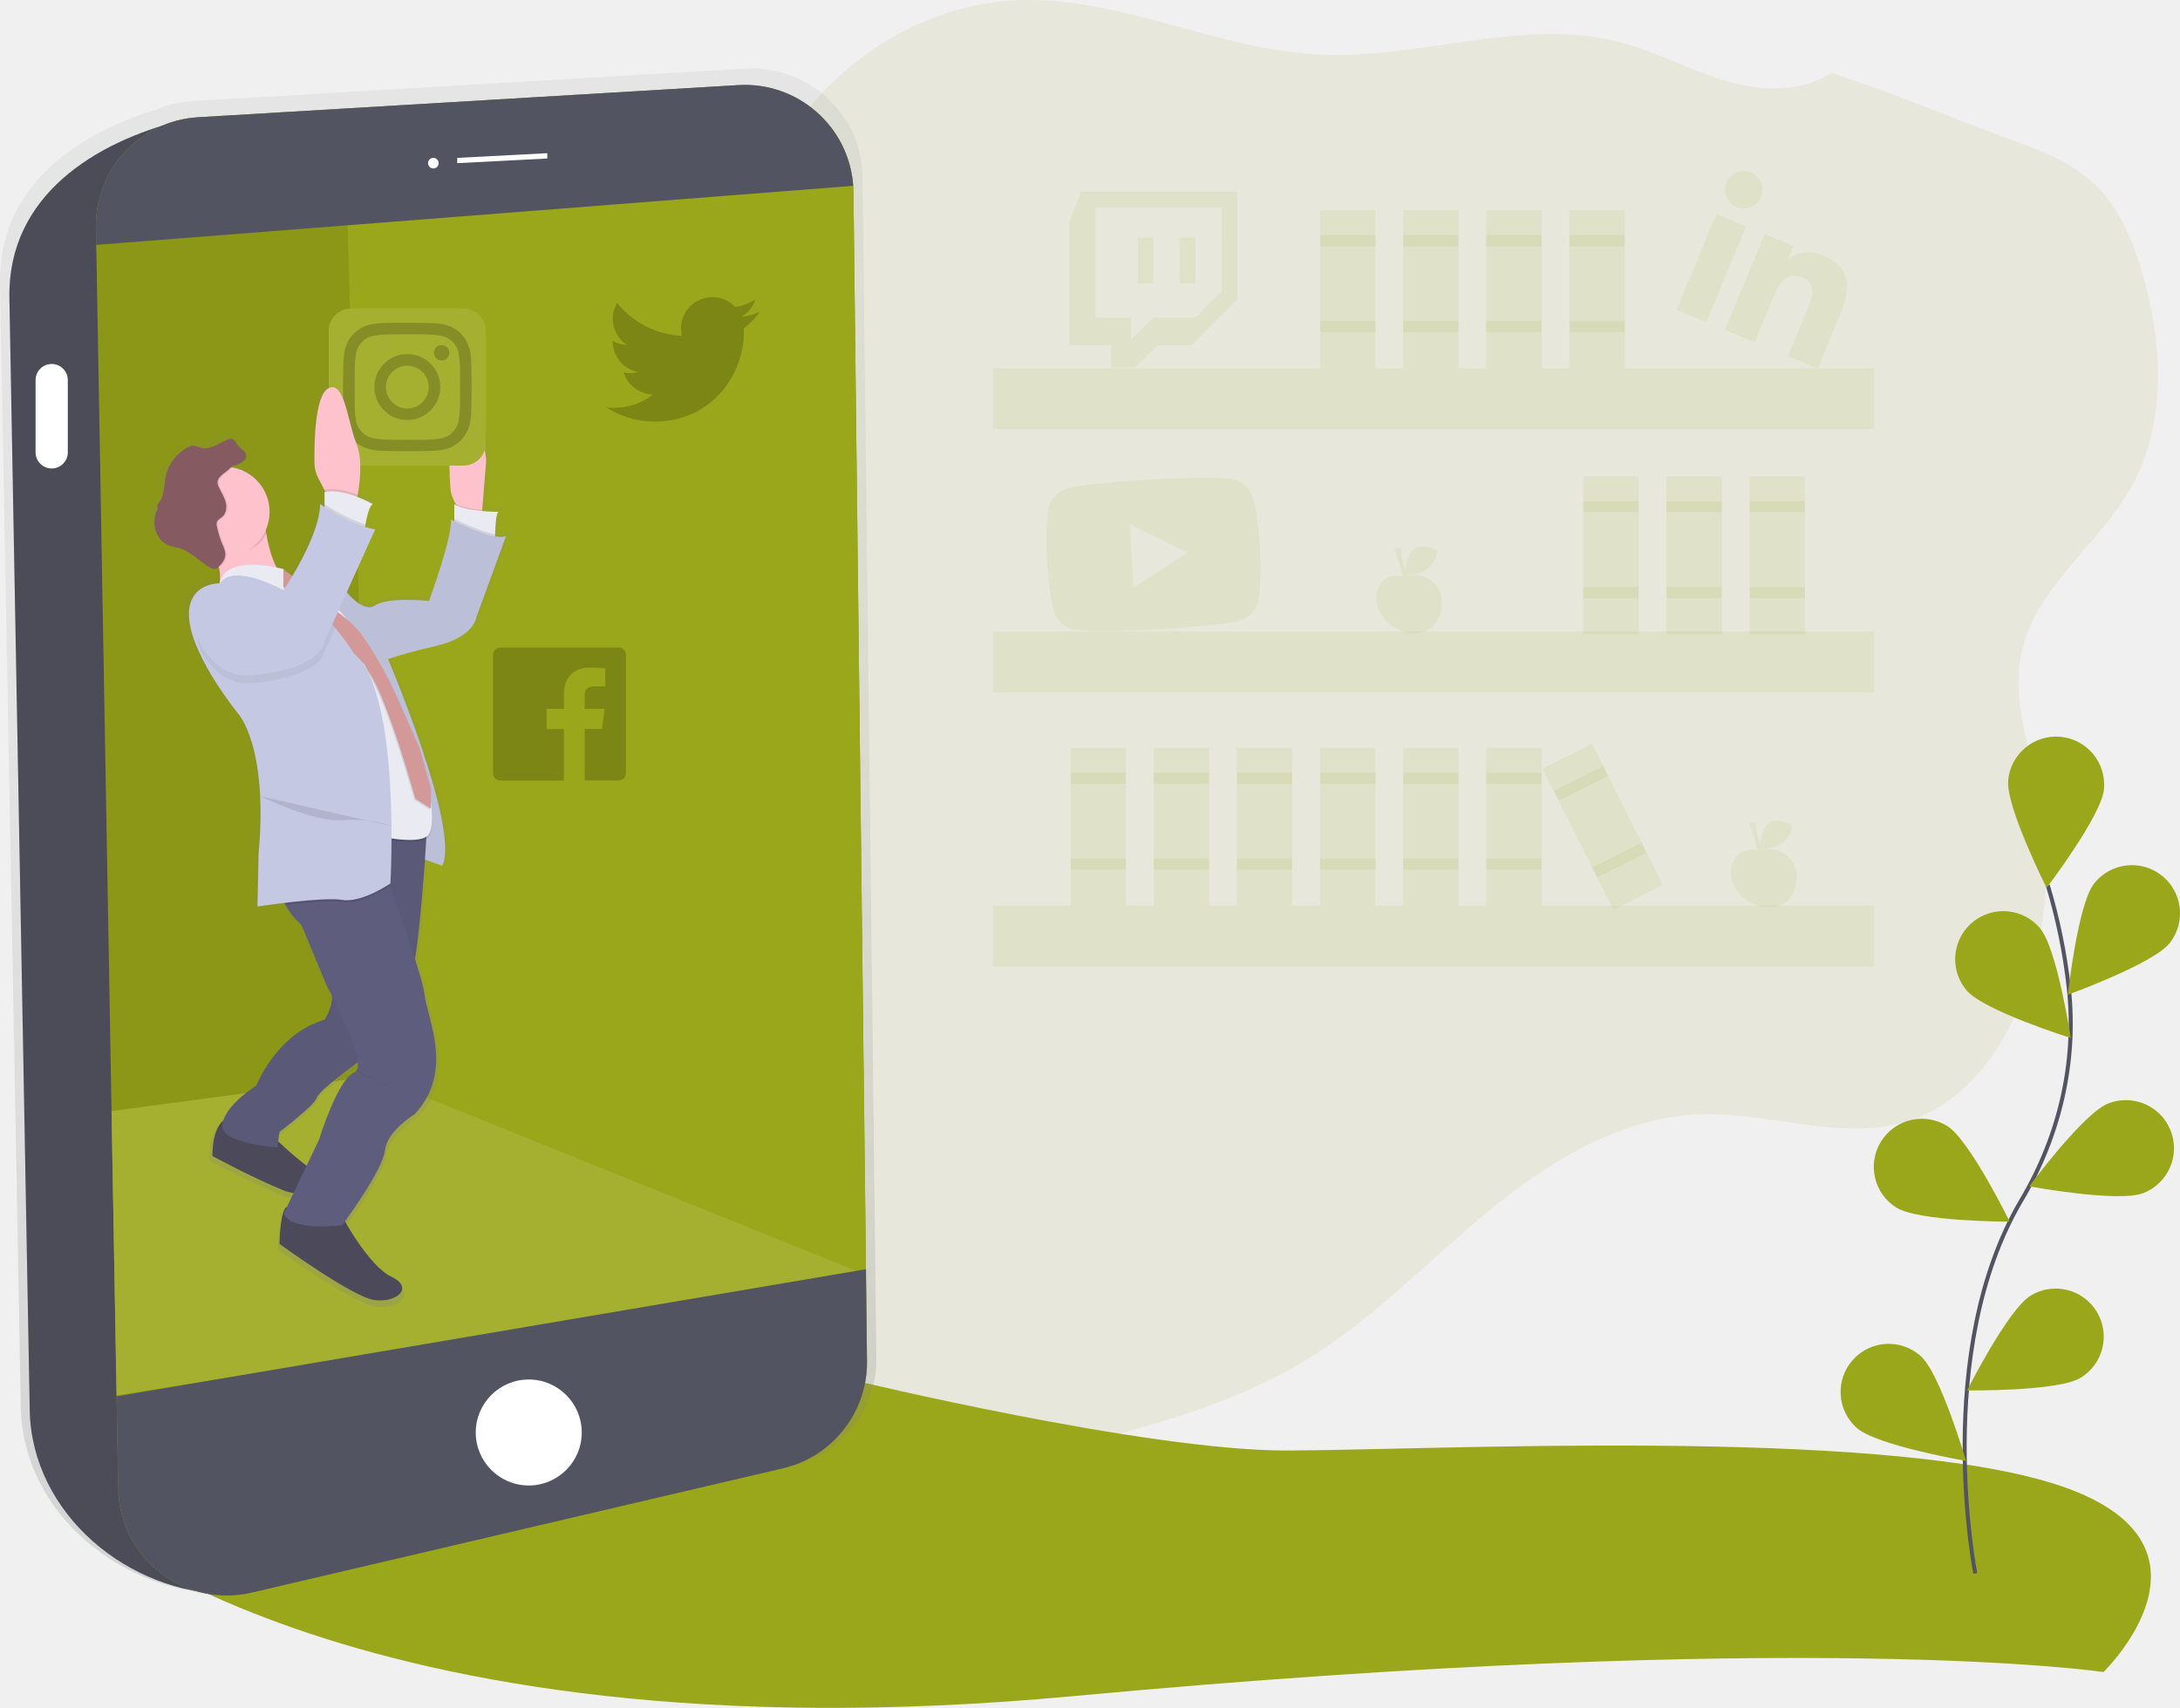
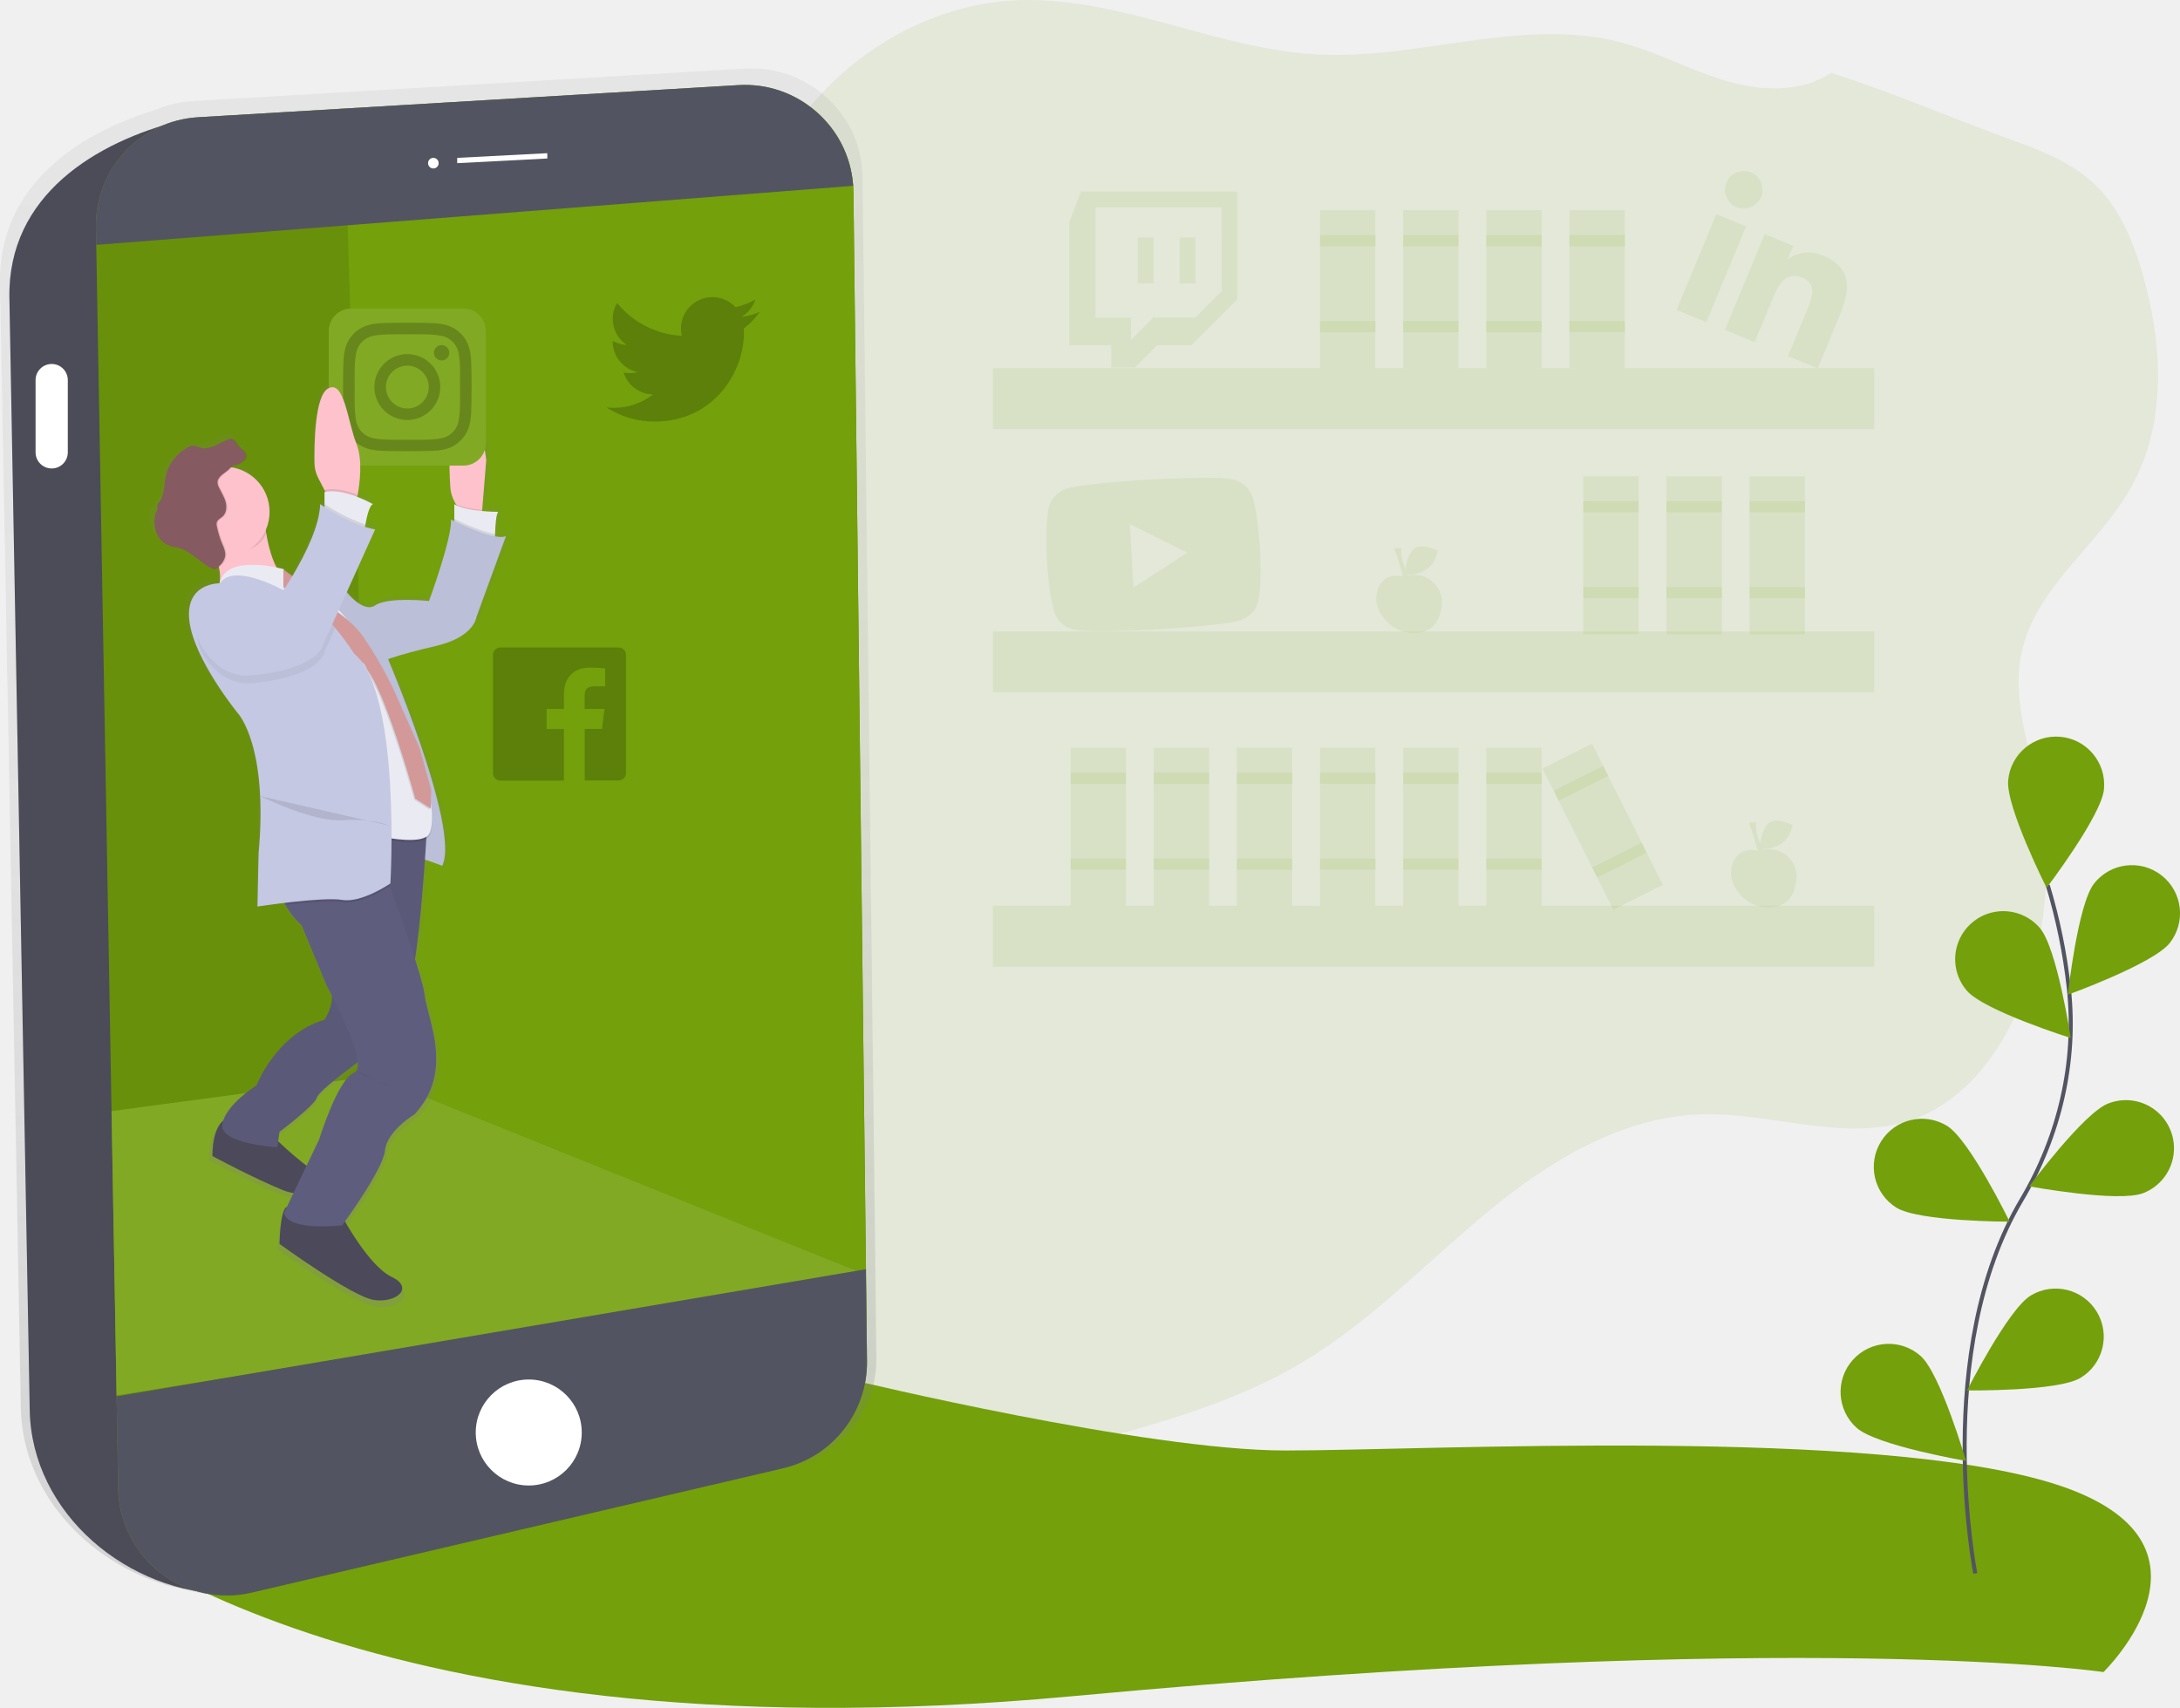
<svg xmlns="http://www.w3.org/2000/svg" xmlns:xlink="http://www.w3.org/1999/xlink" data-name="Layer 1" width="1082.19" height="847.94" viewBox="0 0 1082.19 847.94">
  <defs>
    <linearGradient id="a" x1="276.42" y1="818" x2="276.42" y2="60" gradientUnits="userSpaceOnUse">
      <stop offset="0" stop-color="gray" stop-opacity=".25" />
      <stop offset=".54" stop-color="gray" stop-opacity=".12" />
      <stop offset="1" stop-color="gray" stop-opacity=".1" />
    </linearGradient>
    <linearGradient id="b" x1="891.13" y1="675.02" x2="891.13" y2="214.93" gradientTransform="matrix(-1 0 0 1 1114 0)" xlink:href="#a" />
  </defs>
-   <path d="M909.2 36.16c37.27 12.37 51.62 19.46 88.51 32.93 15.11 5.52 30.64 11.41 42.27 22.52 12.21 11.67 18.87 27.95 23.58 44.17 10.1 34.82 12.19 74.1-5.42 105.79-16.11 29-47.49 49.78-54.54 82.18-5.2 23.89 4.26 48.17 8.9 72.17a184.8 184.8 0 01-6.35 93.79c-9.69 28.64-28.59 56.43-57.16 66.3-33.23 11.47-69.43-3.86-104.57-2.76-39.43 1.24-75.24 23.14-105.67 48.24s-57.89 54.24-91.65 74.55c-34.43 20.69-73.83 31.26-112.65 41.6-21.59 5.75-43.41 11.53-65.74 12.27-24.69.82-49.33-4.61-72.37-13.54-42.71-16.54-80.4-45.17-109.34-80.67-16.84-20.65-31.41-47.31-24.05-72.91 5.35-18.6 21-32 33-47.17 31.94-40.17 38.93-98.64 17.36-145.21-10.93-23.6-28.17-43.58-43.46-64.62s-29.13-44.43-31.5-70.33 9.64-54.65 33.65-64.64c29.45-12.24 71.25 3.84 90.26-21.78 7.2-9.71 8.12-22.5 10.32-34.38C384.29 51.68 444.1 1.12 508.1.02c49.92-.86 97 24.71 146.85 27.07 50.09 2.37 100.96-18.73 149.46-6.12 17.79 4.69 34.17 13.69 51.79 19s38 6.31 53.18-4.07" fill="#9ba71a" opacity=".1" />
-   <path fill="#9ba71a" opacity=".1" d="M492.93 182.79h437.49v30.27H492.93zm0 130.7h437.49v30.27H492.93zm0 136.2h437.49v30.27H492.93z" />
-   <path fill="#9ba71a" opacity=".1" d="M655.27 104.38h27.51v78.42h-27.51z" />
-   <path fill="#9ba71a" opacity=".1" d="M655.27 116.76h27.51v5.5h-27.51zm0 42.65h27.51v5.5h-27.51zm41.28-55.03h27.51v78.42h-27.51z" />
-   <path fill="#9ba71a" opacity=".1" d="M696.55 116.76h27.51v5.5h-27.51zm0 42.65h27.51v5.5h-27.51zm41.27-55.03h27.51v78.42h-27.51z" />
-   <path fill="#9ba71a" opacity=".1" d="M737.82 116.76h27.51v5.5h-27.51zm0 42.65h27.51v5.5h-27.51zm41.27-55.03h27.51v78.42h-27.51z" />
-   <path fill="#9ba71a" opacity=".1" d="M779.09 116.76h27.51v5.5h-27.51zm0 42.65h27.51v5.5h-27.51zm-13.365 222.142l24.591-12.331 35.15 70.101-24.591 12.33z" />
-   <path fill="#9ba71a" opacity=".1" d="M771.276 392.623l24.592-12.33 2.465 4.916-24.592 12.33zm19.118 38.117l24.592-12.331 2.465 4.916-24.592 12.33zm-4.424-194.29h27.51v78.42h-27.51z" />
-   <path fill="#9ba71a" opacity=".1" d="M785.97 248.83h27.51v5.5h-27.51zm0 42.65h27.51v5.5h-27.51zm41.27-55.03h27.51v78.42h-27.51z" />
-   <path fill="#9ba71a" opacity=".1" d="M827.24 248.83h27.51v5.5h-27.51zm0 42.65h27.51v5.5h-27.51zm41.27-55.03h27.51v78.42h-27.51z" />
-   <path fill="#9ba71a" opacity=".1" d="M868.51 248.83h27.51v5.5h-27.51zm0 42.65h27.51v5.5h-27.51zm-337.05 79.79h27.51v78.42h-27.51z" />
-   <path fill="#9ba71a" opacity=".1" d="M531.46 383.65h27.51v5.5h-27.51zm0 42.65h27.51v5.5h-27.51zm41.27-55.03h27.51v78.42h-27.51z" />
-   <path fill="#9ba71a" opacity=".1" d="M572.73 383.65h27.51v5.5h-27.51zm0 42.65h27.51v5.5h-27.51zM614 371.27h27.51v78.42H614z" />
-   <path fill="#9ba71a" opacity=".1" d="M614 383.65h27.51v5.5H614zm0 42.65h27.51v5.5H614zm41.27-55.03h27.51v78.42h-27.51z" />
-   <path fill="#9ba71a" opacity=".1" d="M655.27 383.65h27.51v5.5h-27.51zm0 42.65h27.51v5.5h-27.51zm41.28-55.03h27.51v78.42h-27.51z" />
-   <path fill="#9ba71a" opacity=".1" d="M696.55 383.65h27.51v5.5h-27.51zm0 42.65h27.51v5.5h-27.51zm41.27-55.03h27.51v78.42h-27.51z" />
-   <path fill="#9ba71a" opacity=".1" d="M737.82 383.65h27.51v5.5h-27.51zm0 42.65h27.51v5.5h-27.51z" />
-   <g opacity=".1" fill="#9ba71a">
+   <path d="M909.2 36.16c37.27 12.37 51.62 19.46 88.51 32.93 15.11 5.52 30.64 11.41 42.27 22.52 12.21 11.67 18.87 27.95 23.58 44.17 10.1 34.82 12.19 74.1-5.42 105.79-16.11 29-47.49 49.78-54.54 82.18-5.2 23.89 4.26 48.17 8.9 72.17a184.8 184.8 0 01-6.35 93.79c-9.69 28.64-28.59 56.43-57.16 66.3-33.23 11.47-69.43-3.86-104.57-2.76-39.43 1.24-75.24 23.14-105.67 48.24s-57.89 54.24-91.65 74.55c-34.43 20.69-73.83 31.26-112.65 41.6-21.59 5.75-43.41 11.53-65.74 12.27-24.69.82-49.33-4.61-72.37-13.54-42.71-16.54-80.4-45.17-109.34-80.67-16.84-20.65-31.41-47.31-24.05-72.91 5.35-18.6 21-32 33-47.17 31.94-40.17 38.93-98.64 17.36-145.21-10.93-23.6-28.17-43.58-43.46-64.62s-29.13-44.43-31.5-70.33 9.64-54.65 33.65-64.64c29.45-12.24 71.25 3.84 90.26-21.78 7.2-9.71 8.12-22.5 10.32-34.38C384.29 51.68 444.1 1.12 508.1.02c49.92-.86 97 24.71 146.85 27.07 50.09 2.37 100.96-18.73 149.46-6.12 17.79 4.69 34.17 13.69 51.79 19s38 6.31 53.18-4.07" fill="#73a00b" opacity=".1" />
+   <path fill="#73a00b" opacity=".1" d="M492.93 182.79h437.49v30.27H492.93zm0 130.7h437.49v30.27H492.93zm0 136.2h437.49v30.27H492.93z" />
+   <path fill="#73a00b" opacity=".1" d="M655.27 104.38h27.51v78.42h-27.51z" />
+   <path fill="#73a00b" opacity=".1" d="M655.27 116.76h27.51v5.5h-27.51zm0 42.65h27.51v5.5h-27.51zm41.28-55.03h27.51v78.42h-27.51z" />
+   <path fill="#73a00b" opacity=".1" d="M696.55 116.76h27.51v5.5h-27.51zm0 42.65h27.51v5.5h-27.51zm41.27-55.03h27.51v78.42h-27.51z" />
+   <path fill="#73a00b" opacity=".1" d="M737.82 116.76h27.51v5.5h-27.51zm0 42.65h27.51v5.5h-27.51zm41.27-55.03h27.51v78.42h-27.51z" />
+   <path fill="#73a00b" opacity=".1" d="M779.09 116.76h27.51v5.5h-27.51zm0 42.65h27.51v5.5h-27.51zm-13.365 222.142l24.591-12.331 35.15 70.101-24.591 12.33z" />
+   <path fill="#73a00b" opacity=".1" d="M771.276 392.623l24.592-12.33 2.465 4.916-24.592 12.33zm19.118 38.117l24.592-12.331 2.465 4.916-24.592 12.33zm-4.424-194.29h27.51v78.42h-27.51z" />
+   <path fill="#73a00b" opacity=".1" d="M785.97 248.83h27.51v5.5h-27.51zm0 42.65h27.51v5.5h-27.51zm41.27-55.03h27.51v78.42h-27.51z" />
+   <path fill="#73a00b" opacity=".1" d="M827.24 248.83h27.51v5.5h-27.51zm0 42.65h27.51v5.5h-27.51zm41.27-55.03h27.51v78.42h-27.51z" />
+   <path fill="#73a00b" opacity=".1" d="M868.51 248.83h27.51v5.5h-27.51zm0 42.65h27.51v5.5h-27.51zm-337.05 79.79h27.51v78.42h-27.51z" />
+   <path fill="#73a00b" opacity=".1" d="M531.46 383.65h27.51v5.5h-27.51zm0 42.65h27.51v5.5h-27.51zm41.27-55.03h27.51v78.42h-27.51z" />
+   <path fill="#73a00b" opacity=".1" d="M572.73 383.65h27.51v5.5h-27.51zm0 42.65h27.51v5.5h-27.51zM614 371.27h27.51v78.42H614z" />
+   <path fill="#73a00b" opacity=".1" d="M614 383.65h27.51v5.5H614zm0 42.65h27.51v5.5H614zm41.27-55.03h27.51v78.42h-27.51z" />
+   <path fill="#73a00b" opacity=".1" d="M655.27 383.65h27.51v5.5h-27.51zm0 42.65h27.51v5.5h-27.51zm41.28-55.03h27.51v78.42h-27.51z" />
+   <path fill="#73a00b" opacity=".1" d="M696.55 383.65h27.51v5.5h-27.51zm0 42.65h27.51v5.5h-27.51zm41.27-55.03h27.51v78.42h-27.51z" />
+   <path fill="#73a00b" opacity=".1" d="M737.82 383.65h27.51v5.5h-27.51zm0 42.65h27.51v5.5h-27.51z" />
+   <g opacity=".1" fill="#73a00b">
    <path d="M697.1 286.36s-8.34-2.83-12.36 4.52a13.41 13.41 0 00.18 12.91c2.64 4.77 8.07 11 18.37 10.41 8.73-.47 11.64-7.13 12.43-13.33a13.7 13.7 0 00-18.19-14.66z" />
    <path d="M686.66 304.45a13.41 13.41 0 01-.18-12.91c4-7.35 12.36-4.52 12.36-4.52l.43-.15a13.57 13.57 0 019.8.22 13.58 13.58 0 00-11.57-1.1l-.43.15s-8.34-2.83-12.36 4.52a13.41 13.41 0 00.18 12.91 20 20 0 009.43 8.93 20.68 20.68 0 01-7.66-8.05z" opacity=".1" />
    <path d="M692.77 289.89s3.09 2.43 10.61 0" opacity=".2" />
    <path d="M692.1 272.22s5.3 14.36 4.86 18.12l4.2-.44s-7.07-12.59-5.3-17.68z" />
    <path d="M692.1 272.22s5.3 14.36 4.86 18.12l4.2-.44s-7.07-12.59-5.3-17.68z" opacity=".2" />
    <path d="M713.75 273.42s-8.35-4.27-12.08-.74-4.31 12.54-4.31 12.54 13.61 1.87 16.39-11.8z" />
    <path d="M713.75 273.42s-8.35-4.27-12.08-.74-4.31 12.54-4.31 12.54 13.61 1.87 16.39-11.8z" opacity=".1" />
    <path d="M697.36 285.22s2.19-10.46 16.39-11.8" />
  </g>
-   <g opacity=".1" fill="#9ba71a">
+   <g opacity=".1" fill="#73a00b">
    <path d="M873.17 422.56s-8.34-2.83-12.36 4.52a13.41 13.41 0 00.18 12.91c2.64 4.77 8.07 11 18.37 10.41 8.73-.47 11.64-7.13 12.43-13.33a13.7 13.7 0 00-18.19-14.66z" />
    <path d="M862.76 440.65a13.41 13.41 0 01-.18-12.91c4-7.35 12.36-4.52 12.36-4.52l.43-.15a13.57 13.57 0 019.8.22 13.58 13.58 0 00-11.57-1.1l-.43.15s-8.34-2.83-12.36 4.52a13.41 13.41 0 00.18 12.91 20 20 0 009.43 8.93 20.68 20.68 0 01-7.66-8.05z" opacity=".1" />
    <path d="M868.86 426.09s3.09 2.43 10.61 0" opacity=".2" />
    <path d="M868.2 408.42s5.3 14.36 4.86 18.12l4.2-.44s-7.07-12.59-5.3-17.68z" />
    <path d="M868.2 408.42s5.3 14.36 4.86 18.12l4.2-.44s-7.07-12.59-5.3-17.68z" opacity=".2" />
    <path d="M889.84 409.62s-8.35-4.27-12.08-.74-4.31 12.54-4.31 12.54 13.65 1.87 16.39-11.8z" />
    <path d="M889.84 409.62s-8.35-4.27-12.08-.74-4.31 12.54-4.31 12.54 13.65 1.87 16.39-11.8z" opacity=".1" />
    <path d="M873.46 421.41s2.19-10.46 16.39-11.8" />
  </g>
-   <path d="M33.66 748.97S166.2 876.16 532.2 842.16s512-12 512-12 66-64-23-93-313-17-383-17-215-35-215-35z" fill="#9ba71a" />
+   <path d="M33.66 748.97S166.2 876.16 532.2 842.16s512-12 512-12 66-64-23-93-313-17-383-17-215-35-215-35z" fill="#73a00b" />
  <path d="M980.56 781.21s-21.72-110.07 23-185.51c18.77-31.66 27.41-68.35 23.45-104.94a285.89 285.89 0 00-10.46-51.23" fill="none" stroke="#535461" stroke-miterlimit="10" stroke-width="2" />
-   <path d="M1044.46 391.82c-1.21 13.13-28.49 49-28.49 49s-20.28-40.27-19.08-53.41a23.88 23.88 0 1147.56 4.37zm32.64 76.37c-8.15 10.37-50.57 25.68-50.57 25.68s4.86-44.83 13-55.2a23.89 23.89 0 1137.57 29.52zm-13.15 124.17c-12.27 4.84-56.61-3.36-56.61-3.36s26.83-36.24 39.1-41.08a23.883 23.883 0 1117.51 44.44zm-31.1 91.71c-11.28 6.84-56.37 6.26-56.37 6.26s20.32-40.26 31.59-47.1a23.882 23.882 0 0124.77 40.84zm-56.5-192.24c8.58 10 51.6 23.53 51.6 23.53s-6.74-44.59-15.32-54.6a23.883 23.883 0 10-36.28 31.07zm-35 107.72c11.18 7 56.28 7 56.28 7s-19.78-40.53-31-47.52a23.882 23.882 0 00-25.32 40.5zm-19.66 109.37c9.84 8.78 54.28 16.42 54.28 16.42s-12.64-43.28-22.49-52.07a23.882 23.882 0 10-31.8 35.64z" fill="#9ba71a" />
-   <path d="M847.04 159.97l-14.77-6.14 19.76-47.55 14.77 6.14zm15.06-57.14a9.31 9.31 0 1112.14-5.08 9.34 9.34 0 01-12.14 5.08zm40.21 80.08l-14.74-6.12 9.62-23.15c2.29-5.52 5.12-12.64-2.45-15.78s-11.35 2.31-13.92 8.51l-9.78 23.54-14.75-6.13 19.76-47.55 14.16 5.89-2.7 6.49.21.09c3.52-2.92 10-4.86 17.16-1.87 14.94 6.21 13.6 17.19 8.29 30l-10.85 26.12zm-365.63-87.8l-5.87 15v61.28h20.86v11.07h11.74l11.07-11.07h17l22.81-22.81V95.11zm69.76 49.54l-13 13h-20.91l-11.07 11.12V157.7h-17.61v-54.73h62.58zm-13-26.73v22.79h-7.82v-22.74zm-20.86 0v22.79h-7.82v-22.74z" fill="#9ba71a" opacity=".1" />
+   <path d="M1044.46 391.82c-1.21 13.13-28.49 49-28.49 49s-20.28-40.27-19.08-53.41a23.88 23.88 0 1147.56 4.37zm32.64 76.37c-8.15 10.37-50.57 25.68-50.57 25.68s4.86-44.83 13-55.2a23.89 23.89 0 1137.57 29.52zm-13.15 124.17c-12.27 4.84-56.61-3.36-56.61-3.36s26.83-36.24 39.1-41.08a23.883 23.883 0 1117.51 44.44zm-31.1 91.71c-11.28 6.84-56.37 6.26-56.37 6.26s20.32-40.26 31.59-47.1a23.882 23.882 0 0124.77 40.84zm-56.5-192.24c8.58 10 51.6 23.53 51.6 23.53s-6.74-44.59-15.32-54.6a23.883 23.883 0 10-36.28 31.07zm-35 107.72c11.18 7 56.28 7 56.28 7s-19.78-40.53-31-47.52a23.882 23.882 0 00-25.32 40.5zm-19.66 109.37c9.84 8.78 54.28 16.42 54.28 16.42s-12.64-43.28-22.49-52.07a23.882 23.882 0 10-31.8 35.64z" fill="#73a00b" />
+   <path d="M847.04 159.97l-14.77-6.14 19.76-47.55 14.77 6.14zm15.06-57.14a9.31 9.31 0 1112.14-5.08 9.34 9.34 0 01-12.14 5.08zm40.21 80.08l-14.74-6.12 9.62-23.15c2.29-5.52 5.12-12.64-2.45-15.78s-11.35 2.31-13.92 8.51l-9.78 23.54-14.75-6.13 19.76-47.55 14.16 5.89-2.7 6.49.21.09c3.52-2.92 10-4.86 17.16-1.87 14.94 6.21 13.6 17.19 8.29 30l-10.85 26.12zm-365.63-87.8l-5.87 15v61.28h20.86v11.07h11.74l11.07-11.07h17l22.81-22.81V95.11zm69.76 49.54l-13 13h-20.91l-11.07 11.12V157.7h-17.61v-54.73h62.58zm-13-26.73v22.79h-7.82v-22.74zm-20.86 0v22.79h-7.82v-22.74z" fill="#73a00b" opacity=".1" />
  <path d="M493.89 695.71l-.47-40.27v-1.18l-6.35-540.39c0-.66 0-1.31-.06-2a53.87 53.87 0 00-2.15-12.74c-.1-.33-.19-.65-.29-1s-.2-.61-.31-.92-.26-.77-.4-1.15-.21-.55-.31-.83-.31-.8-.47-1.2l-.33-.78c-.17-.41-.35-.81-.53-1.21l-.35-.74q-.29-.6-.59-1.2l-.37-.72q-.31-.59-.64-1.18l-.39-.7c-.23-.39-.46-.78-.69-1.16l-.41-.67c-.25-.39-.5-.78-.76-1.16l-.42-.51c-.28-.41-.57-.81-.86-1.21l-.37-.51q-.63-.85-1.3-1.67a55.29 55.29 0 00-46.39-20.51l-274 16.12a55.49 55.49 0 00-18.42 4.29C96.48 92.68 58 119.1 58.92 166.86L69.23 725c.85 46.12 39.53 83 84.46 90.81a55.35 55.35 0 0028.09.75l269.61-62.4a54.65 54.65 0 0042.55-53.71z" transform="translate(-58.9 -26.03)" fill="url(#a)" />
  <path d="M4.67 147.9l10.09 552.23c.94 51.45 48.94 91.34 99.71 91.34L91.76 59.3l-2 .51C47.75 70.42 3.74 96.83 4.67 147.9z" fill="#535461" />
  <path d="M4.67 147.9l10.09 552.23c.94 51.45 48.94 91.34 99.71 91.34L91.76 59.3l-2 .51C47.75 70.42 3.74 96.83 4.67 147.9z" opacity=".1" />
-   <path d="M430.39 675.84a54 54 0 01-41.64 53.13L124.9 790.72a53.93 53.93 0 01-66.22-51.56l-.8-45.88v-.46l-2.5-141.19-7.59-430.05-.16-8.59a53.94 53.94 0 0150.73-54.78l268.17-15.95a53.89 53.89 0 0157 50c.09 1.05.13 2.13.14 3.21l6.21 534.69v2.76l.45 38.25z" fill="#9ba71a" />
+   <path d="M430.39 675.84a54 54 0 01-41.64 53.13L124.9 790.72a53.93 53.93 0 01-66.22-51.56l-.8-45.88v-.46l-2.5-141.19-7.59-430.05-.16-8.59a53.94 53.94 0 0150.73-54.78l268.17-15.95a53.89 53.89 0 0157 50c.09 1.05.13 2.13.14 3.21l6.21 534.69v2.76l.45 38.25z" fill="#73a00b" />
  <path d="M430.39 675.84a54 54 0 01-41.64 53.13L124.9 790.72a53.93 53.93 0 01-66.22-51.56l-.8-45.88v-.46l-2.5-141.19-7.59-430.05-.16-8.59a53.94 53.94 0 0150.73-54.78l268.17-15.95a53.89 53.89 0 0157 50c.09 1.05.13 2.13.14 3.21l6.21 534.69v2.76l.45 38.25z" opacity=".1" />
-   <path d="M430.34 671.17L190.1 696.74l-18.4-613.1L411.92 62.5a53.65 53.65 0 0111.74 33z" fill="#9ba71a" />
-   <path fill="#9ba71a" d="M429.89 632.92l-372.02 59.9-2.5-141.18 129.87-17.37 244.65 98.65z" />
+   <path d="M430.34 671.17L190.1 696.74l-18.4-613.1L411.92 62.5a53.65 53.65 0 0111.74 33z" fill="#73a00b" />
+   <path fill="#73a00b" d="M429.89 632.92l-372.02 59.9-2.5-141.18 129.87-17.37 244.65 98.65z" />
  <path fill="#fff" opacity=".1" d="M429.89 632.92l-372.02 59.9-2.5-141.18 129.87-17.37 244.65 98.65z" />
  <path d="M430.39 675.84a54 54 0 01-41.64 53.13L124.9 790.72a53.93 53.93 0 01-66.22-51.56l-.8-45.88 372-63.13v2.76l.45 38.25zm-6.88-583.58L47.78 121.58l-.16-8.59a53.94 53.94 0 0150.73-54.78l268.18-15.95a53.89 53.89 0 0157 50z" fill="#535461" />
  <circle cx="262.48" cy="711.22" r="26.31" fill="#fff" />
  <path fill="#fff" d="M271.69 78.69l-44.73 2.32v-2.63l44.73-2.32v2.63z" />
  <rect x="17.66" y="180.71" width="16" height="51.88" rx="8" ry="8" fill="#fff" />
  <circle cx="215.12" cy="81.01" r="2.63" fill="#fff" />
  <path d="M134.24 288.67a11.36 11.36 0 006.7 6.25c1.33.43 2.73.58 4.08.91 6.45 1.61 11 7.19 16.9 10.27a3.25 3.25 0 001.56.48h.2a1.92 1.92 0 00.37 0 3.13 3.13 0 001.65-.69l.26-.2a19.78 19.78 0 01.29 8c-2.34 0-17.49.93-15.42 18.83 2.25 19.38 24.72 46.52 24.72 46.52s15.73 16.06 10.67 70.89l-.56 26.58s6-.91 13.75-1.82q.27.53.55 1a41.39 41.39 0 008.3 10.26l12.79 30.39s1.1 2 2.72 5.1c.15 6.44-3.85 12.07-3.85 12.07-24.72 7.2-34.83 33.23-34.83 33.23s-14 8.36-17 17.67c-5.89 4.77-5.49 17.78-5.49 17.78s20.79 11.08 36 17.17a25 25 0 005.47 1.5l-3.38 7c-3.52 1.27-3.78 18.67-3.78 18.67s37.08 26.58 48.31 28.25 20.79-6.09 9-11.63c-9.5-4.46-20.1-21.5-23.86-28 4.7-6.45 19.54-27.35 20.49-35.73C252 589.5 266 581.19 266 581.19c20.22-21.6 6.74-47.08 5.06-60.37 0-.25-.07-.53-.12-.83a145.4 145.4 0 00-4.75-17c2.21-13.94 4-35.71 5-50.08 4.46 1.44 8.83 3.13 8.83 3.13 8.2-16.65-19.66-85.2-27.68-104.2 4.68-1.55 12.74-4 24.31-6.56 19.66-4.43 20.79-14.4 20.79-14.4l15.17-41c-1.29.58-3.27.55-5.59.15v-1.11c.12-3.89.49-10.1 1.63-11.23 0 0-3.73 0-8.26-.4v-.55l2-25.07s-2.81-27.69-12.36-23.82c-7.67 3.11-6.64 28-5.94 37.69a16.81 16.81 0 002.13 7l.64 1.14.44.78a9.44 9.44 0 01-1.21-.69v8.58c-1.06-.51-1.69-.82-1.69-.82.56 9.42-11.24 41-11.24 41s-20.79-2.22-27.53 2.22c-4.94 3.25-11.4-3-14.49-6.61l14.49-31.6a41.43 41.43 0 01-5.17-1.26c.06-.38.14-.79.21-1.21.74-4 2.06-9.56 3.84-10.26a63 63 0 00-8-3.66c.06-.32.13-.66.21-1 1.05-5.54 2.7-17.51-.65-25.77-4.49-11.08-6.18-32.68-14.61-27.69-6.69 4-7 27.79-6.85 37.46a16.61 16.61 0 001.92 7.51l3.25 6.15.45.85-.45.08v7.57c-1.42-.9-2.25-1.47-2.25-1.47-.28 10.65-7.33 24.84-14.22 36.26l-3.5-2.52-.86-.62a2.14 2.14 0 010-.33s-1.44-.41-3.72-.87c-2.83-5.37-4.41-11.85-5.29-17.23-.09-.56-.17-1.11-.25-1.64a22.35 22.35 0 002-9.17 22.81 22.81 0 00-19.26-22.4c.69-.77 1-1 1.2-1h.15a4.17 4.17 0 002.54-.68c1.78-.87 3.79-2.16 3.78-4.11 0-1.43-1.14-2.61-2.34-3.42-2.9-1.94-3-5.29-5.68-5a3.58 3.58 0 00-1.53.2c-2.47.81-4.62 2.36-7 3.34a16.64 16.64 0 01-5.28 1.2 21.85 21.85 0 00-3.46.27 10.16 10.16 0 00-2.61 1.06c-5.08 2.77-10.93 7-12.56 12.47-1.53 5.14.59 11.81-3.35 15.51a14.5 14.5 0 00-2 1.89 6.56 6.56 0 00-1 2.52 15.11 15.11 0 00.95 9.1zM237 555c.21 2.65-.29 4.53-1.84 5.14-8.43 3.32-18 33.78-18 33.78l-6.39 13.19a170 170 0 01-14.53-12.29l.69-4.77s18-13.29 19.1-17.17c.89-3.13 15.42-13.88 20.97-17.88z" transform="translate(-58.9 -26.03)" fill="url(#b)" />
  <path d="M190.6 322.34s38.2 88.42 28.93 107.52c0 0-15.28-6-17.47-4.91s-24-114.07-24-114.07z" fill="#c4c8e2" />
  <path d="M190.6 322.34s38.2 88.42 28.93 107.52c0 0-15.28-6-17.47-4.91s-24-114.07-24-114.07z" opacity=".05" />
  <path d="M169.86 603.97s13.1 24.56 24.56 30 2.18 13.1-8.73 11.46-46.94-27.84-46.94-27.84.25-17.15 3.67-18.4 27.44 4.78 27.44 4.78zm-34.39-39.85s18.56 18.56 26.74 20.19-7.1 12.55-21.83 6.55-34.93-16.89-34.93-16.89-.55-17.47 8.73-19.1 21.29 9.25 21.29 9.25z" fill="#4c495a" />
  <path d="M211.88 412.39s-3.78 66.58-8.78 75.87-23.47 37.66-23.47 37.66-21.29 15.28-22.38 19.1-18.5 16.95-18.5 16.95l-1.09 7.64s-28.93-1.64-27.29-11.46 16.92-19.18 16.92-19.18 9.81-25.61 33.81-32.7c0 0 7.64-10.92 1.09-19.65 0 0-16.37-40.93-25.65-45.85s3.82-33.29 3.82-33.29z" fill="#5f5d7e" />
  <path d="M211.88 412.39s-3.78 66.58-8.78 75.87-23.47 37.66-23.47 37.66-21.29 15.28-22.38 19.1-18.5 16.95-18.5 16.95l-1.09 7.64s-28.93-1.64-27.29-11.46 16.92-19.18 16.92-19.18 9.81-25.61 33.81-32.7c0 0 7.64-10.92 1.09-19.65 0 0-16.37-40.93-25.65-45.85s3.82-33.29 3.82-33.29z" opacity=".05" />
  <path d="M158.4 565.76l-17.47 36.57c2.73 9.28 28.93 6 28.93 6s20.24-27.29 21.24-37.11 14.74-18 14.74-18c19.65-21.29 6.55-46.39 4.91-59.49 0-.25-.07-.52-.12-.81-1.45-8.78-10.28-34.06-17.15-53-4.63-12.75-8.38-22.62-8.38-22.62s-36.57 1.64-44.21 14.74c-3.5 6-1.93 12.24.79 17.25a40.65 40.65 0 008.07 10.11l12.43 30s21.83 39.84 13.64 43.12-17.42 33.24-17.42 33.24z" fill="#5f5d7e" />
  <path d="M223.57 242.14a16.74 16.74 0 002.07 6.95l.62 1.12 3.08 5.55h9.82l.21-2.58 2-24.71s-2.73-27.29-12-23.47c-7.47 3.06-6.48 27.58-5.8 37.14z" fill="#fdc2cc" />
  <path d="M226.27 250.21l3.08 5.55h9.82l.21-2.58c-4.57-.41-10.02-1.21-13.11-2.97z" opacity=".1" />
  <path d="M225.53 250.3v12.55l20.19 5.46s0-1.3.05-3.13c.11-3.83.47-10 1.58-11.06.01 0-16.37 0-21.82-3.82z" fill="#eaeaf3" />
  <path d="M225.53 257.66v5.19l20.19 5.46s0-1.3.05-3.13c-6.67-1.21-16.42-5.67-20.24-7.52z" opacity=".1" />
  <path d="M107.74 278.37c4 11.51-1.2 16.68-1.2 16.68s49.12 3.27 37.11-5.46c-7-5.1-10.12-16.35-11.48-24.82a84.65 84.65 0 01-1.07-10.65s-39.25-.58-31.11 10.37a52.55 52.55 0 017.75 13.88z" fill="#fdc2cc" />
  <path d="M100 264.49c4 5.38 5.31 6.17 6.65 10.06a21.94 21.94 0 003.72.31c9.36 0 18.47-1.93 21.81-10.09a84.65 84.65 0 01-1.08-10.65s-39.25-.58-31.1 10.37z" opacity=".1" />
  <circle cx="111.45" cy="254.12" r="22.38" fill="#fdc2cc" />
  <path d="M223.89 257.97s21.29 10.92 27.29 8.19l-14.74 40.39s-1.09 9.82-20.19 14.19-28.38 8.19-28.38 8.19l-35.48-42 18 4.91s9.28 13.1 15.83 8.73 26.74-2.18 26.74-2.18 11.48-31.17 10.93-40.42z" fill="#c4c8e2" />
  <path d="M223.89 257.97s21.29 10.92 27.29 8.19l-14.74 40.39s-1.09 9.82-20.19 14.19-28.38 8.19-28.38 8.19l-35.48-42 18 4.91s9.28 13.1 15.83 8.73 26.74-2.18 26.74-2.18 11.48-31.17 10.93-40.42z" opacity=".05" />
  <path d="M140.93 283.7s-28.85-8.25-31.89 7.08c0 0 13.33-6.5 32.44 5 1.43.86 2.83 1.78 4.2 2.74 16.81 11.78 28.55 30 33.27 50.71l12.15 53.41 1.13 14.33s17.47 3.45 20.74-1.72 1.09-22.41-3.82-28.15-12.55-30.43-12.55-30.43l-4.78-14.33a95.85 95.85 0 00-18.72-32.78l-1.15-1.39a71.66 71.66 0 00-26.61-19.9c-2.77-1.23-4.79-2.76-4.41-4.57z" opacity=".1" />
  <path d="M140.93 282.61s-28.85-8.25-31.89 7.08c0 0 13.33-6.5 32.44 5 1.43.86 2.83 1.78 4.2 2.74 16.81 11.78 28.55 30 33.27 50.71l12.15 53.4 1.09 14.36s17.47 3.45 20.74-1.72 1.09-22.41-3.82-28.15-12.55-30.45-12.55-30.45l-4.78-14.33a95.85 95.85 0 00-18.68-32.79l-1.15-1.39a71.66 71.66 0 00-26.61-19.9c-2.77-1.2-4.79-2.75-4.41-4.56z" fill="#eaeaf3" />
  <path d="M213.49 392.63l-.24 9.4-7.64-4.91s-13.61-49.53-23.2-63c-1.13-1.59-1.68-4-2.73-4.37l-39-37.66v-8.73s19.92 14.74 21.56 17.47c.7 1.16 11.16 6.88 17.47 15.83a197.85 197.85 0 0115 25.92l13.08 29.39z" opacity=".1" />
  <path d="M140.66 282.77v8.46l39.57 37.93c1.05.4 1.6 2.78 2.73 4.37 9.59 13.51 23.2 63 23.2 63l7.64 4.91.24-9.4-5.7-20.62-13.1-29.45a197.8 197.8 0 00-15-25.92c-6.3-9-16.77-14.67-17.47-15.83-1.41-2.35-16.8-13.62-21-16.69z" fill="#d39999" />
-   <rect x="163.19" y="153.16" width="78" height="78" rx="11.17" ry="11.17" fill="#9ba71a" />
+   <rect x="163.19" y="153.16" width="78" height="78" rx="11.17" ry="11.17" fill="#73a00b" />
  <rect x="163.19" y="153.16" width="78" height="78" rx="11.17" ry="11.17" fill="#fff" opacity=".1" />
  <path d="M202.2 175.81a16.36 16.36 0 1016.36 16.36 16.33 16.33 0 00-16.36-16.36zm0 27a10.63 10.63 0 1110.63-10.63 10.65 10.65 0 01-10.63 10.63zm20.84-27.66a3.82 3.82 0 11-3.82-3.82 3.81 3.81 0 013.83 3.81zm10.84 3.82c-.24-5.11-1.41-9.64-5.15-13.37s-8.26-4.9-13.37-5.15c-5.27-.3-21.06-.3-26.32 0-5.1.24-9.62 1.41-13.37 5.14s-4.9 8.26-5.15 13.37c-.3 5.27-.3 21.06 0 26.32.24 5.11 1.41 9.64 5.15 13.37s8.26 4.9 13.37 5.15c5.27.3 21.06.3 26.32 0 5.11-.24 9.64-1.41 13.37-5.15s4.9-8.26 5.15-13.37c.3-5.27.3-21 0-26.31zm-6.78 32a10.77 10.77 0 01-6.06 6.06c-4.2 1.67-14.17 1.28-18.81 1.28s-14.62.37-18.81-1.28a10.77 10.77 0 01-6.06-6.06c-1.67-4.2-1.28-14.17-1.28-18.81s-.37-14.62 1.28-18.81a10.77 10.77 0 016.06-6.06c4.2-1.67 14.17-1.28 18.81-1.28s14.62-.37 18.81 1.28a10.77 10.77 0 016.06 6.06c1.67 4.2 1.28 14.17 1.28 18.81s.36 14.62-1.28 18.81z" opacity=".2" />
  <path d="M118.91 230.36c1.73-.85 3.68-2.13 3.67-4.05a4.45 4.45 0 00-2.28-3.34c-3.12-2.12-2.88-6-6.46-4.77-2.4.8-4.49 2.32-6.83 3.29a16 16 0 01-5.13 1.19 20.93 20.93 0 00-3.37.27 9.79 9.79 0 00-2.54 1 21.92 21.92 0 00-10.31 12.86c-1.48 5.07-1.33 11.07-5.15 14.71a14.19 14.19 0 00-1.9 1.86 6.51 6.51 0 00-1 2.49 15.09 15.09 0 00.75 9.06 11.1 11.1 0 006.51 6.16c1.29.42 2.65.57 4 .9 6.27 1.58 10.71 7.08 16.42 10.12a3.13 3.13 0 001.52.48 3 3 0 001.6-.68c2.21-1.58 4-4 4-6.74a13.63 13.63 0 00-1.46-4.86 47.09 47.09 0 01-2.73-8.79 4.29 4.29 0 01-.06-2.13c.41-1.32 1.88-1.94 2.9-2.88 1.94-1.8 2.17-4.84 1.45-7.38s-2.21-4.78-3.33-7.17a5.65 5.65 0 01-.66-2.33c0-3.19 4.31-4.92 6.13-7 2.45-2.88.89-.6 4.26-2.27z" opacity=".1" />
  <path d="M118.36 230.36c1.73-.85 3.68-2.13 3.67-4.05a4.45 4.45 0 00-2.28-3.37c-3.12-2.12-2.88-6-6.46-4.77-2.4.8-4.49 2.32-6.83 3.29a16 16 0 01-5.13 1.19c-1.13.07-4.77-1.65-5.87-1.4a9.79 9.79 0 00-2.54 1 21.92 21.92 0 00-10.31 12.86c-1.48 5.07-.45 11.4-4.27 15-.64.61.23 2.47-.29 3.19a6.51 6.51 0 00-1 2.49 15.09 15.09 0 00.75 9.06 11.1 11.1 0 006.51 6.16c1.29.42 2.65.57 4 .9 6.27 1.58 10.71 7.08 16.42 10.12a3.13 3.13 0 001.52.48 3 3 0 001.6-.68c2.21-1.58 4-4 4-6.74a13.63 13.63 0 00-1.46-4.86 47.09 47.09 0 01-2.73-8.79 4.29 4.29 0 01-.06-2.13c.41-1.32 1.88-1.94 2.9-2.88 1.94-1.8 2.17-4.84 1.45-7.38s-2.21-4.78-3.33-7.17a5.65 5.65 0 01-.66-2.33c0-3.19 4.31-4.92 6.13-7 2.46-2.8.9-.52 4.27-2.19z" fill="#865a61" />
  <path d="M141.72 449.29c10-1.18 22.6-2.34 28.14-1.42 8.91 1.48 21.41-6.46 23.66-7.95-4.63-12.75-8.38-22.62-8.38-22.62s-36.57 1.64-44.21 14.74c-3.5 6-1.93 12.24.79 17.25z" opacity=".1" />
  <path d="M93.99 308.15c2.18 19.1 24 45.85 24 45.85s15.28 15.83 10.37 69.86l-.55 26.2s32.2-4.91 42-3.27 24-8.19 24-8.19 5.46-94.42-18-114.07a138.64 138.64 0 00-9.43-12.83c-6.3-7.63-14.87-16.22-22.88-18.34a14.32 14.32 0 00-3.16-.49s-24.56-13.64-31.11-3.27c.04-.01-17.42-.55-15.24 18.55z" fill="#c4c8e2" />
  <path d="M193.6 409.97s-8.73-3.82-23.47-2.73-41-12-41-12" opacity=".1" />
  <path d="M177.77 531.65s-.55 1.64 6.55 3.82 9.28 4.37 9.28 4.37" opacity=".05" />
  <path d="M156.1 229.91a16.56 16.56 0 001.87 7.4l3.13 6.06 2.18 4.2 13.64 1.09s.28-1.12.63-3c1-5.46 2.63-17.25-.63-25.4-4.37-10.92-6-32.2-14.19-27.29-6.46 3.92-6.77 27.41-6.63 36.94z" fill="#fdc2cc" />
  <path d="M161.1 243.2v.17l2.18 4.2 13.64 1.09s.28-1.12.63-3c-4.85-1.88-11.25-3.61-16.45-2.46z" opacity=".1" />
  <path d="M161.1 244.29v9.82l19.65 10.37s.22-1.78.64-4.08c.71-3.95 2-9.43 3.73-10.11-.02.01-14.17-8.18-24.02-6z" fill="#eaeaf3" />
  <path d="M107.99 333.5a23.12 23.12 0 0017.65 5.65c34.55-3.51 35.49-15.72 35.49-15.72l5.31-11.74c-6.3-7.63-14.87-16.22-22.88-18.34-5.73 9.23-10.8 15.89-10.8 15.89s-25.65-19.65-33.29-1.09c-4.47 10.82 2.18 19.76 8.52 25.35z" opacity=".05" />
  <path d="M161.1 250.31v3.81l19.65 10.37s.22-1.78.64-4.08c-8.44-2.72-16.82-7.86-20.29-10.1z" opacity=".1" />
  <path d="M158.94 250.3s14.74 10.37 27.29 12.55l-25.65 56.76s-.94 12.21-35.49 15.72a23.13 23.13 0 01-17.65-5.65c-6.33-5.6-13-14.55-8.53-25.35 7.64-18.56 33.29 1.09 33.29 1.09s26.2-34.38 26.74-55.12z" fill="#c4c8e2" />
  <path d="M369.3 162.97v2c0 20.59-15.67 44.32-44.32 44.32a44 44 0 01-23.92-7 32.22 32.22 0 003.76.19 31.2 31.2 0 0019.34-6.65 15.6 15.6 0 01-14.56-10.8 19.64 19.64 0 002.94.24 16.47 16.47 0 004.1-.53 15.58 15.58 0 01-12.49-15.29v-.19a15.69 15.69 0 007 2 15.6 15.6 0 01-4.82-20.83 44.28 44.28 0 0032.12 16.3 17.58 17.58 0 01-.39-3.57 15.59 15.59 0 0127-10.66 30.67 30.67 0 009.89-3.76 15.53 15.53 0 01-6.85 8.58 31.23 31.23 0 009-2.41 33.48 33.48 0 01-7.8 8.06zm-58.56 162.15v58.71a3.64 3.64 0 01-3.64 3.64h-16.83v-25.55h8.57l1.26-9.95h-9.87v-6.36c0-2.89.8-4.85 4.94-4.85h5.27v-8.91a70.91 70.91 0 00-7.69-.4c-7.6 0-12.82 4.64-12.82 13.17v7.35h-8.6v10h8.6v25.56h-31.55a3.65 3.65 0 01-3.64-3.64v-58.77a3.65 3.65 0 013.64-3.64h58.72a3.65 3.65 0 013.64 3.64z" opacity=".2" />
-   <path d="M621.82 246.87a13.31 13.31 0 00-9.89-8.88c-8.38-1.76-41.45.11-41.45.11s-33.08 1.87-41.2 4.56a13.31 13.31 0 00-8.82 9.94c-1.74 8.43-.76 25.75-.76 25.75s1 17.32 3.66 25.5a13.11 13.11 0 009.88 8.73c8.38 1.76 41.45-.11 41.45-.11s33.08-1.87 41.2-4.56a13.11 13.11 0 008.83-9.79c1.74-8.43.76-25.75.76-25.75s-.98-17.32-3.66-25.5zm-59.16 44.84l-1.78-31.46 28.54 14.16-26.76 17.29z" fill="#9ba71a" opacity=".1" />
+   <path d="M621.82 246.87a13.31 13.31 0 00-9.89-8.88c-8.38-1.76-41.45.11-41.45.11s-33.08 1.87-41.2 4.56a13.31 13.31 0 00-8.82 9.94c-1.74 8.43-.76 25.75-.76 25.75s1 17.32 3.66 25.5a13.11 13.11 0 009.88 8.73c8.38 1.76 41.45-.11 41.45-.11s33.08-1.87 41.2-4.56a13.11 13.11 0 008.83-9.79c1.74-8.43.76-25.75.76-25.75s-.98-17.32-3.66-25.5zm-59.16 44.84l-1.78-31.46 28.54 14.16-26.76 17.29z" fill="#73a00b" opacity=".1" />
</svg>
